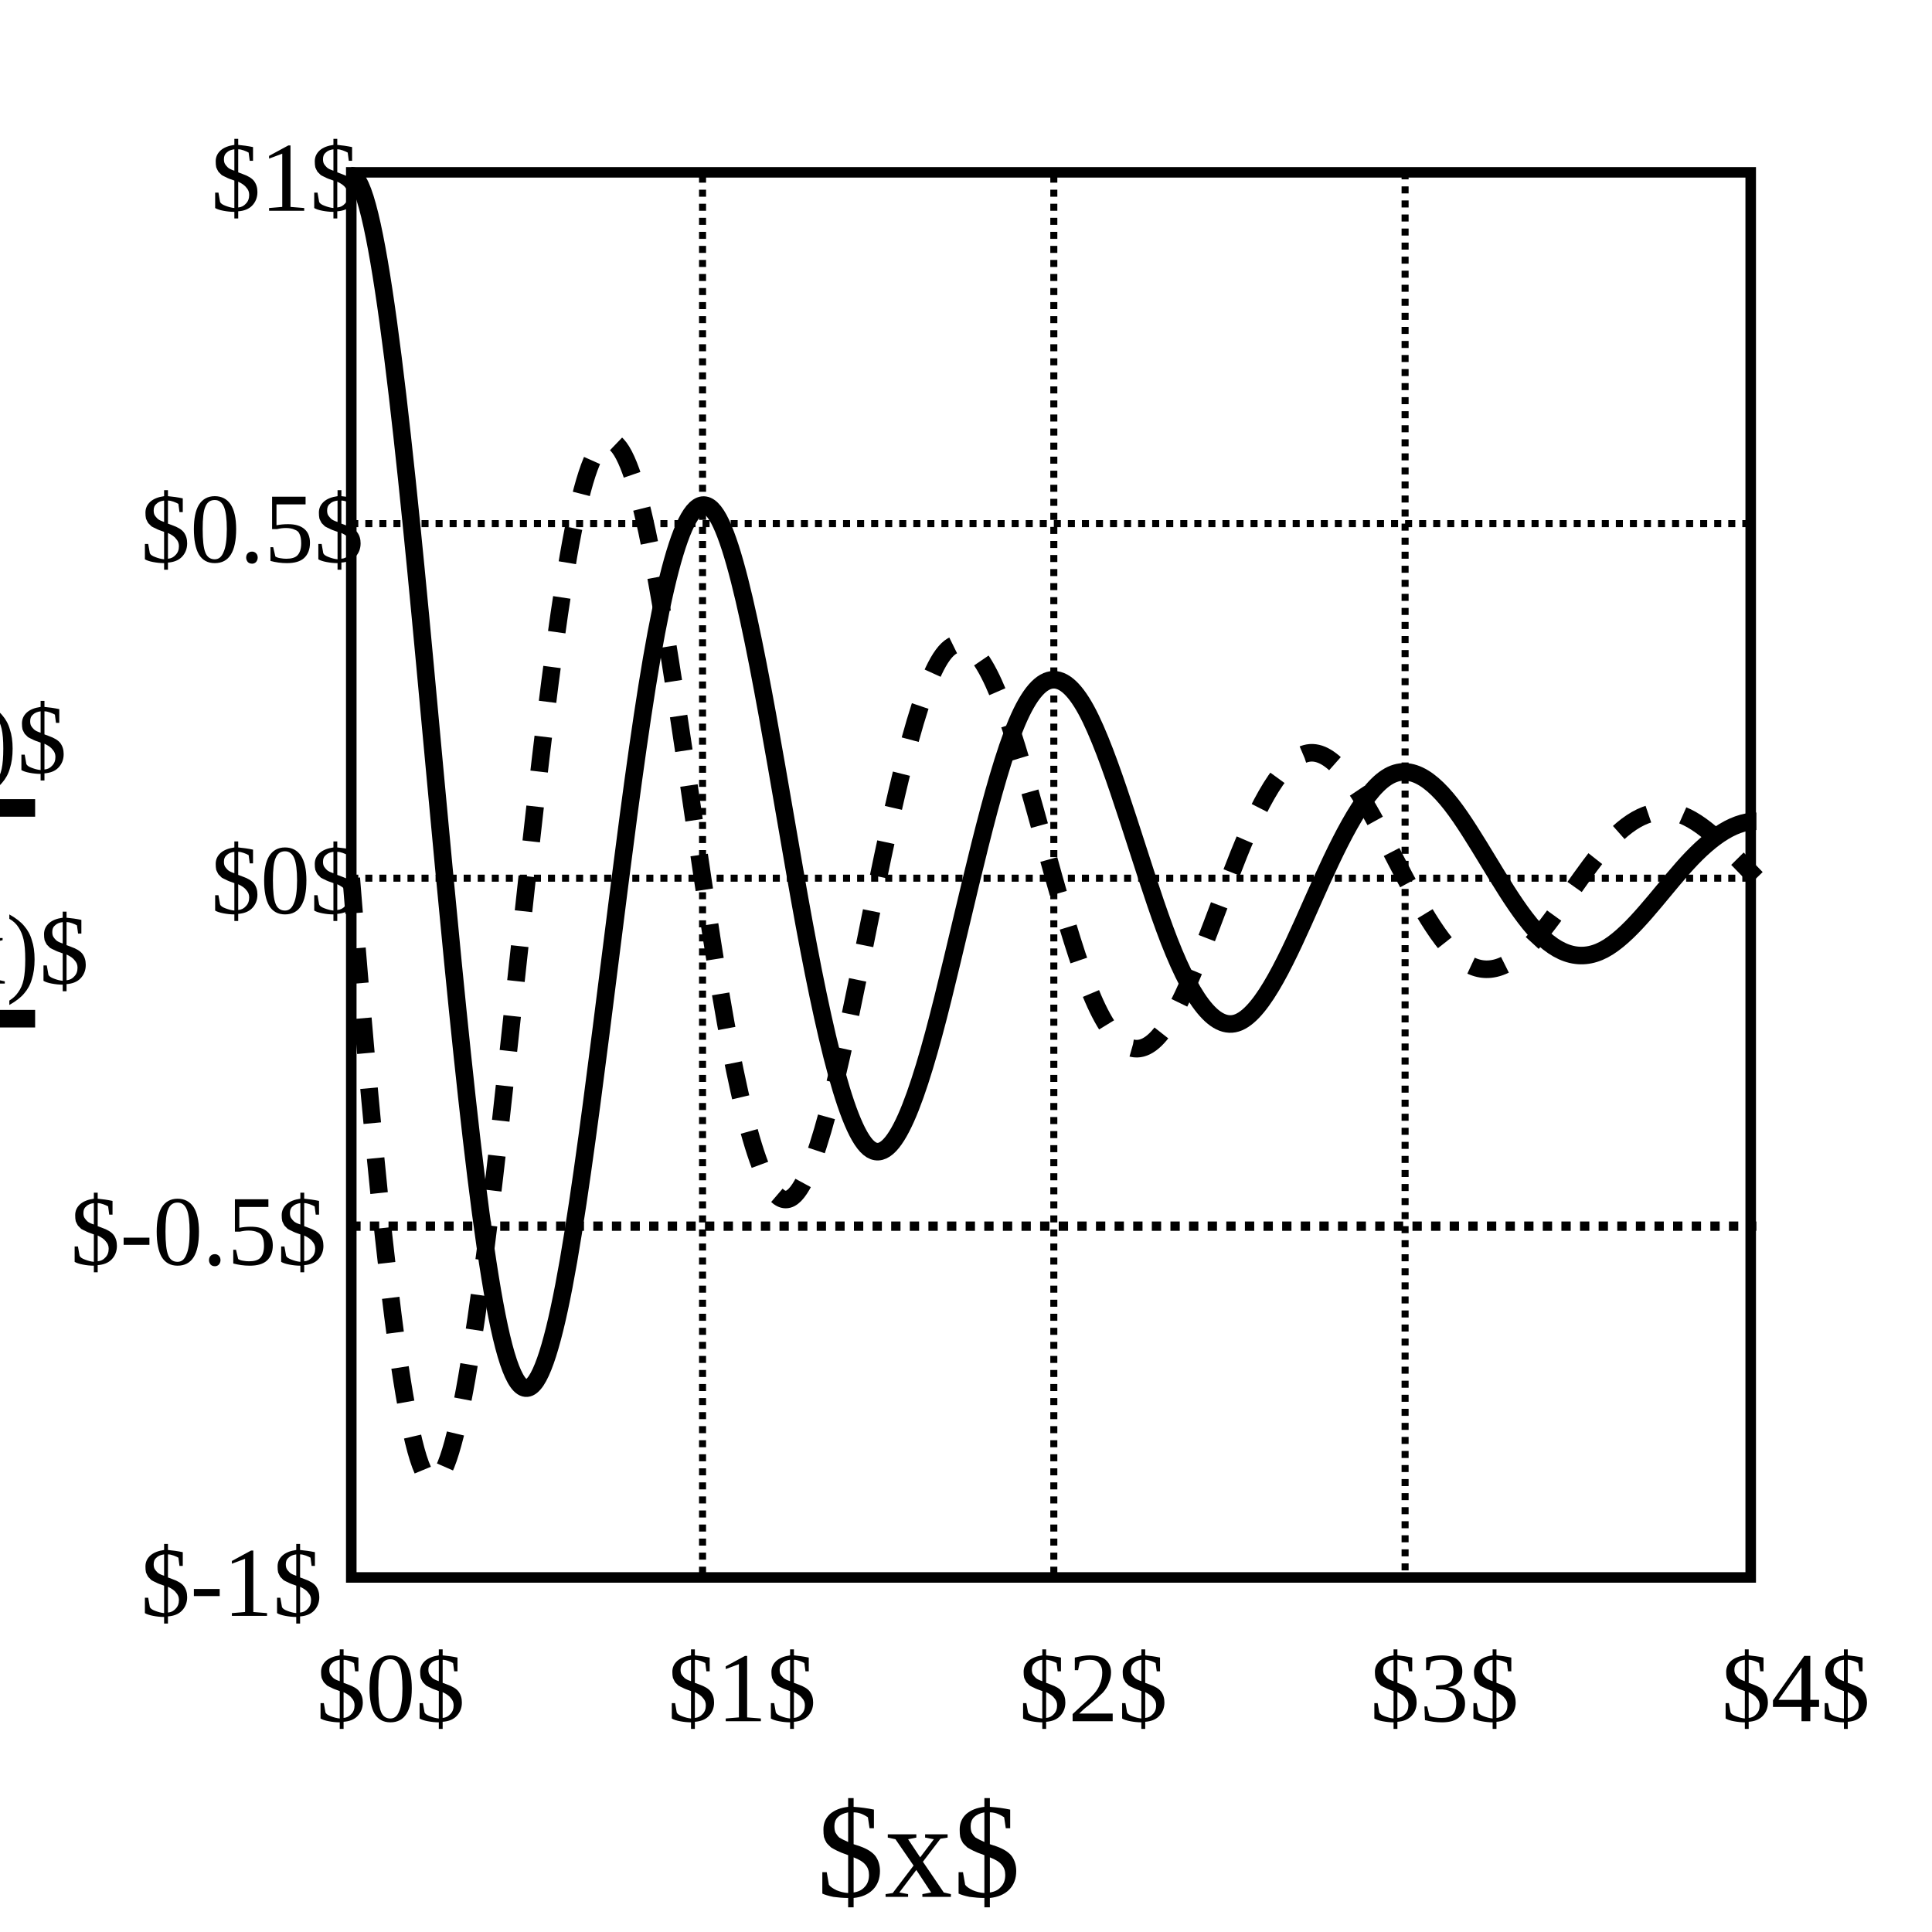
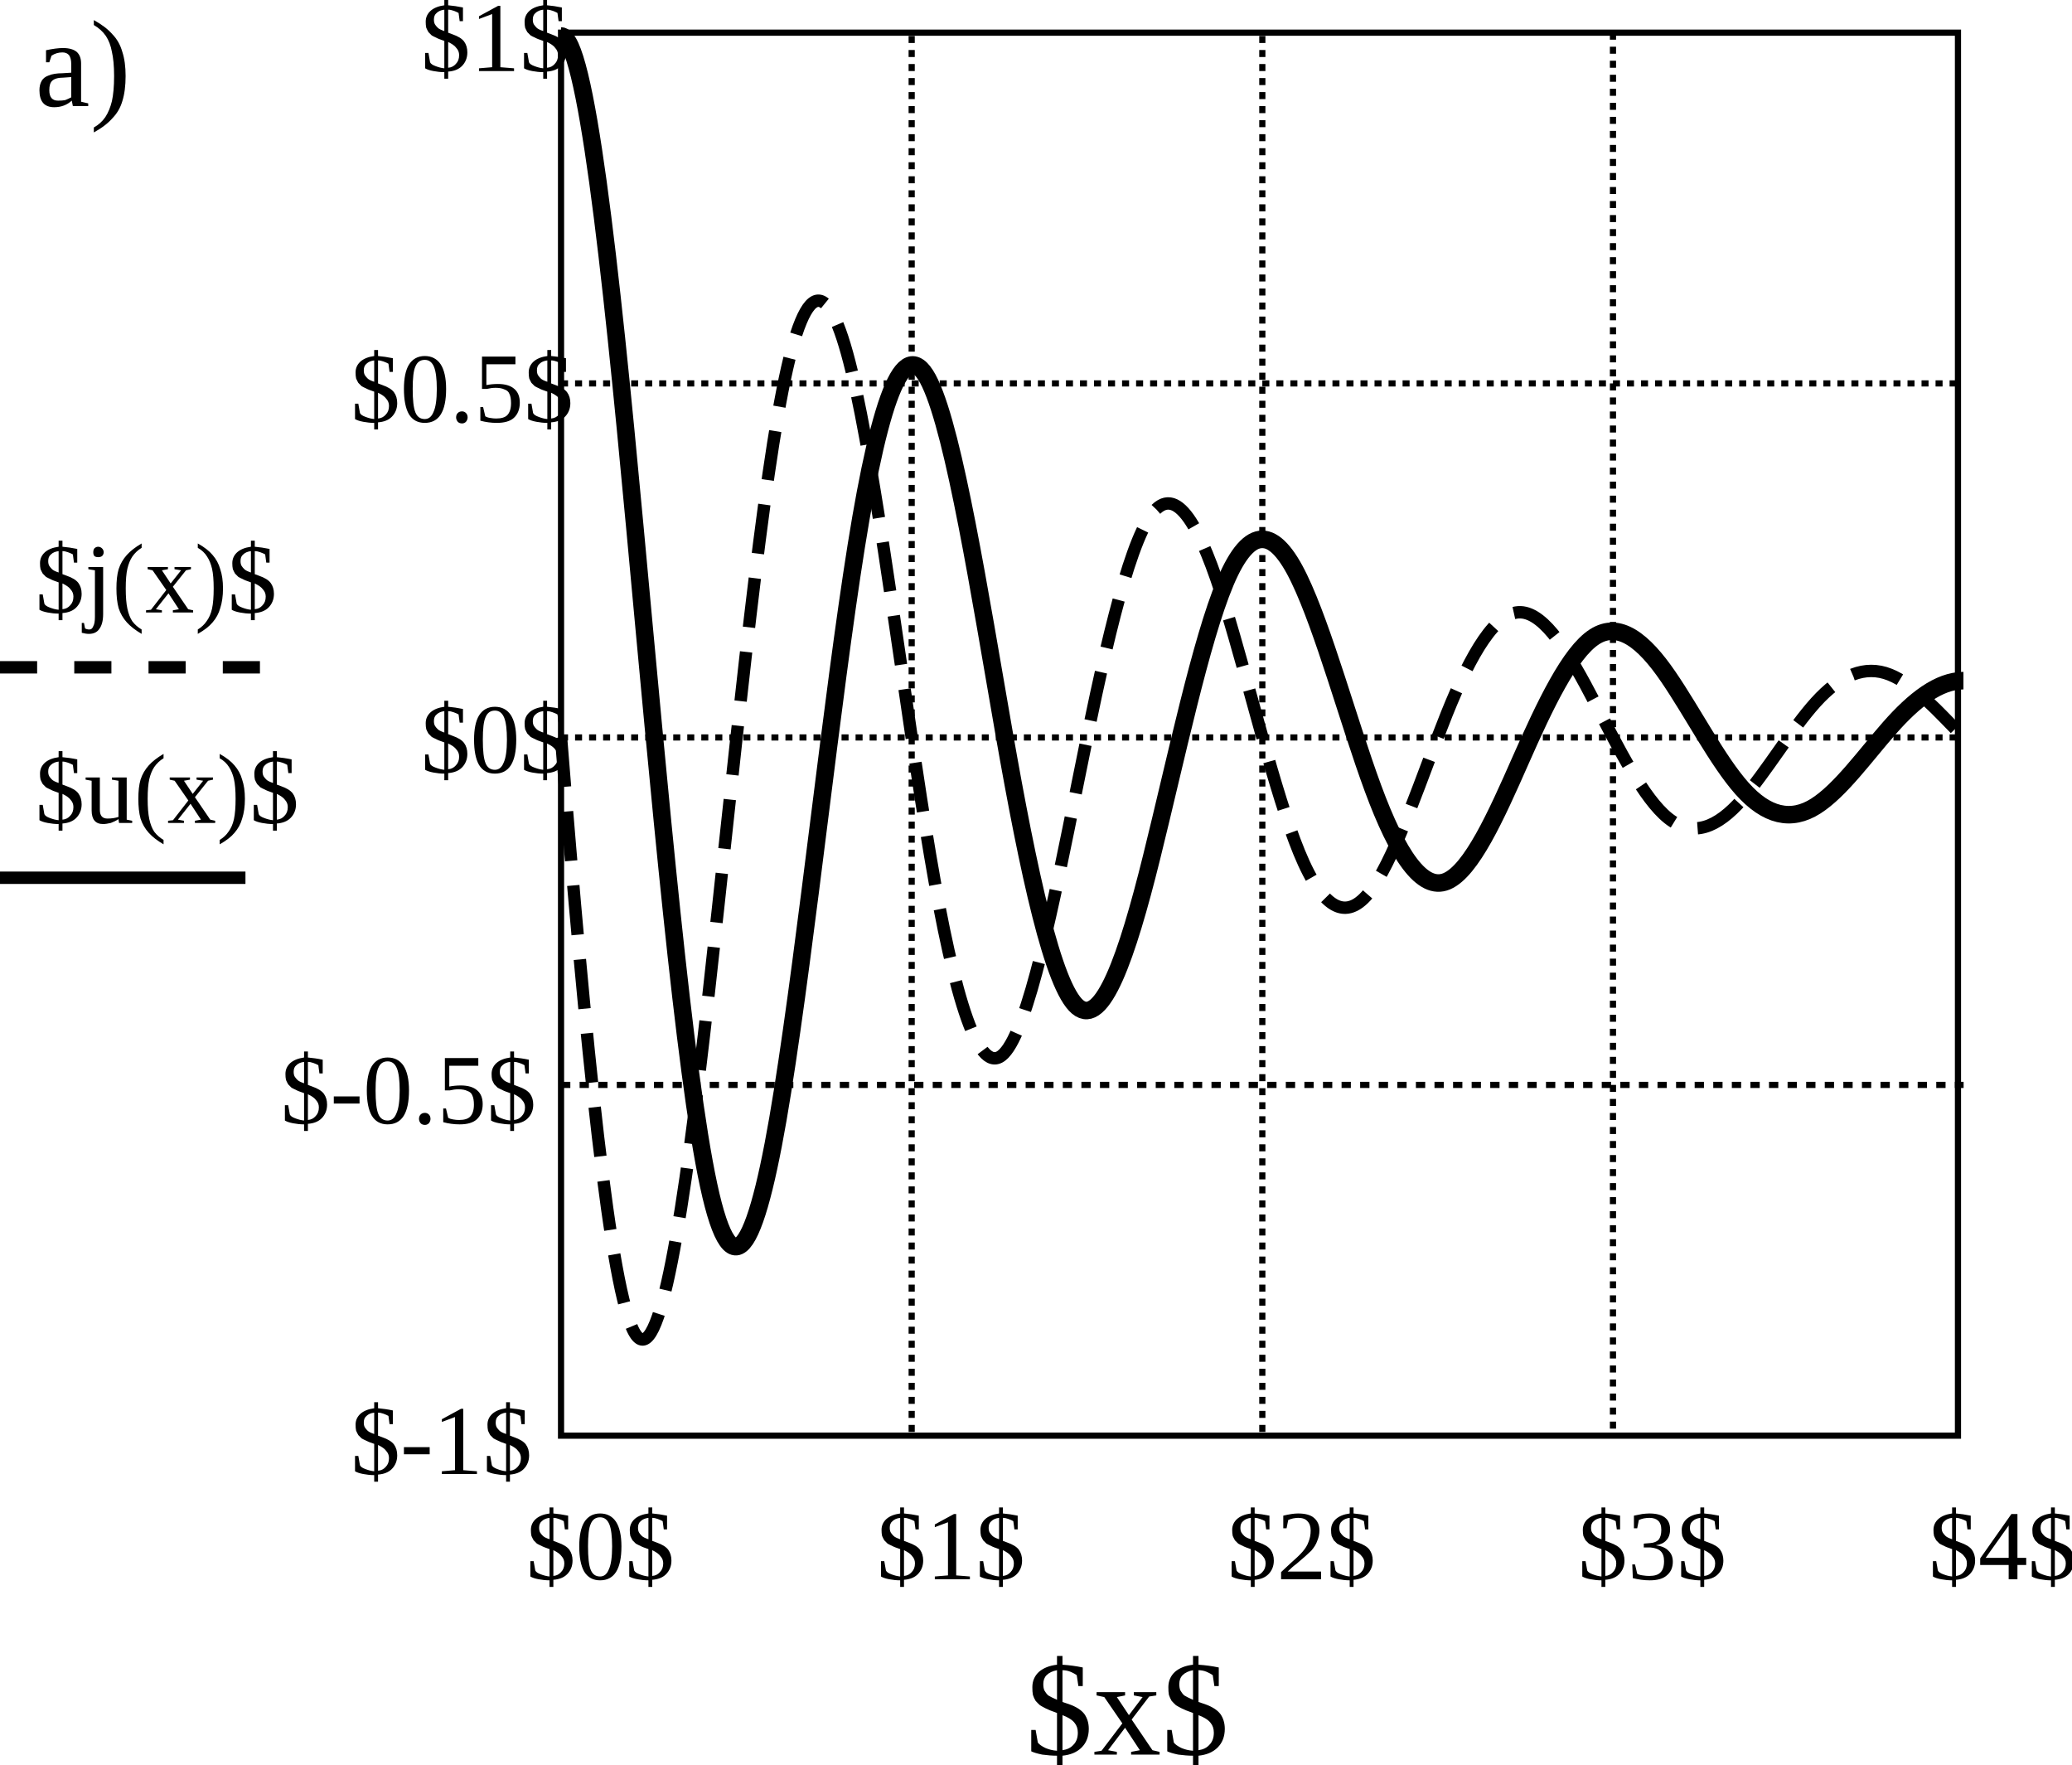
- <svg xmlns="http://www.w3.org/2000/svg" id="svg2528" version="1.1" viewBox="0 0 55 55" height="5.5cm" width="5.5cm">
+ <svg xmlns="http://www.w3.org/2000/svg" id="svg2528" version="1.1" viewBox="0 0 59.091 50.321" height="5.032cm" width="5.909cm">
  <defs id="defs2522" />
-   <g id="layer1" transform="translate(0,-242)">
-     <rect style="opacity:1;fill:none;fill-opacity:1;stroke:#000000;stroke-width:0.3;stroke-linecap:round;stroke-linejoin:miter;stroke-miterlimit:4;stroke-dasharray:none;stroke-dashoffset:0;stroke-opacity:1;paint-order:markers stroke fill" id="rect2076" width="39.839" height="40" x="10" y="246.906" />
-     <path style="fill:none;stroke:#000000;stroke-width:0.2;stroke-linecap:butt;stroke-linejoin:miter;stroke-miterlimit:4;stroke-dasharray:0.2, 0.2;stroke-dashoffset:0;stroke-opacity:1" d="m 30,247 v 40" id="path2078" />
-     <path style="fill:none;stroke:#000000;stroke-width:0.2;stroke-linecap:butt;stroke-linejoin:miter;stroke-miterlimit:4;stroke-dasharray:0.2, 0.2;stroke-dashoffset:0;stroke-opacity:1" d="m 20,247 v 40" id="path2080" />
-     <path style="fill:none;stroke:#000000;stroke-width:0.2;stroke-linecap:butt;stroke-linejoin:miter;stroke-miterlimit:4;stroke-dasharray:0.2, 0.2;stroke-dashoffset:0;stroke-opacity:1" d="m 40,246.906 v 40" id="path2082" />
-     <path style="fill:none;stroke:#000000;stroke-width:0.2;stroke-linecap:butt;stroke-linejoin:miter;stroke-miterlimit:4;stroke-dasharray:0.2, 0.2;stroke-dashoffset:0;stroke-opacity:1" d="M 10,256.906 H 50" id="path2084" />
-     <path style="fill:none;stroke:#000000;stroke-width:0.2;stroke-linecap:butt;stroke-linejoin:miter;stroke-miterlimit:4;stroke-dasharray:0.2, 0.2;stroke-dashoffset:0;stroke-opacity:1" d="M 10,267 H 50" id="path2086" />
-     <path style="fill:none;stroke:#000000;stroke-width:0.265;stroke-linecap:butt;stroke-linejoin:miter;stroke-miterlimit:4;stroke-dasharray:0.265, 0.265;stroke-dashoffset:0;stroke-opacity:1" d="M 10,276.906 H 50" id="path2088" />
+   <g id="layer1" transform="translate(6,-245.9743)">
+     <rect style="opacity:1;fill:none;fill-opacity:1;stroke:#000000;stroke-width:0.176;stroke-linecap:round;stroke-linejoin:miter;stroke-miterlimit:4;stroke-dasharray:none;stroke-dashoffset:0;stroke-opacity:1;paint-order:markers stroke fill" id="rect2076" width="39.839" height="40" x="10" y="246.906" />
+     <path style="fill:none;stroke:#000000;stroke-width:0.176;stroke-linecap:butt;stroke-linejoin:miter;stroke-miterlimit:4;stroke-dasharray:0.2, 0.2;stroke-dashoffset:0;stroke-opacity:1" d="m 30,247 0,40" id="path2078" />
+     <path style="fill:none;stroke:#000000;stroke-width:0.176;stroke-linecap:butt;stroke-linejoin:miter;stroke-miterlimit:4;stroke-dasharray:0.2, 0.2;stroke-dashoffset:0;stroke-opacity:1" d="m 20,247 0,40" id="path2080" />
+     <path style="fill:none;stroke:#000000;stroke-width:0.176;stroke-linecap:butt;stroke-linejoin:miter;stroke-miterlimit:4;stroke-dasharray:0.2, 0.2;stroke-dashoffset:0;stroke-opacity:1" d="m 40,246.906 0,40" id="path2082" />
+     <path style="fill:none;stroke:#000000;stroke-width:0.176;stroke-linecap:butt;stroke-linejoin:miter;stroke-miterlimit:4;stroke-dasharray:0.2, 0.2;stroke-dashoffset:0;stroke-opacity:1" d="m 10,256.906 40,0" id="path2084" />
+     <path style="fill:none;stroke:#000000;stroke-width:0.176;stroke-linecap:butt;stroke-linejoin:miter;stroke-miterlimit:4;stroke-dasharray:0.2, 0.2;stroke-dashoffset:0;stroke-opacity:1" d="m 10,267 40,0" id="path2086" />
+     <path style="fill:none;stroke:#000000;stroke-width:0.176;stroke-linecap:butt;stroke-linejoin:miter;stroke-miterlimit:4;stroke-dasharray:0.265, 0.265;stroke-dashoffset:0;stroke-opacity:1" d="m 10,276.906 40,0" id="path2088" />
    <g id="layer4" style="display:inline">
-       <text id="text2298-6-3-9" y="268" x="6" style="font-style:normal;font-variant:normal;font-weight:normal;font-stretch:normal;font-size:2.822px;line-height:1.25;font-family:'Times New Roman';-inkscape-font-specification:'Times New Roman, Normal';font-variant-ligatures:normal;font-variant-caps:normal;font-variant-numeric:normal;font-feature-settings:normal;text-align:start;letter-spacing:0px;word-spacing:0px;writing-mode:lr-tb;text-anchor:start;display:inline;fill:#000000;fill-opacity:1;stroke:none;stroke-width:0.265" xml:space="preserve">
+       <text id="text2298-6-3-9" y="268" x="6" style="font-style:normal;font-variant:normal;font-weight:normal;font-stretch:normal;font-size:2.822px;line-height:1.25;font-family:'Times New Roman';-inkscape-font-specification:'Times New Roman, Normal';text-align:start;letter-spacing:0px;word-spacing:0px;writing-mode:lr-tb;text-anchor:start;display:inline;fill:#000000;fill-opacity:1;stroke:none;stroke-width:0.265" xml:space="preserve">
        <tspan style="stroke-width:0.265" y="268" x="6" id="tspan2296-0-4-6">$0$</tspan>
      </text>
-       <text id="text2310-9-6-7" y="278" x="2" style="font-style:normal;font-variant:normal;font-weight:normal;font-stretch:normal;font-size:2.822px;line-height:1.25;font-family:'Times New Roman';-inkscape-font-specification:'Times New Roman, Normal';font-variant-ligatures:normal;font-variant-caps:normal;font-variant-numeric:normal;font-feature-settings:normal;text-align:start;letter-spacing:0px;word-spacing:0px;writing-mode:lr-tb;text-anchor:start;display:inline;fill:#000000;fill-opacity:1;stroke:none;stroke-width:0.265" xml:space="preserve">
+       <text id="text2310-9-6-7" y="278" x="2" style="font-style:normal;font-variant:normal;font-weight:normal;font-stretch:normal;font-size:2.822px;line-height:1.25;font-family:'Times New Roman';-inkscape-font-specification:'Times New Roman, Normal';text-align:start;letter-spacing:0px;word-spacing:0px;writing-mode:lr-tb;text-anchor:start;display:inline;fill:#000000;fill-opacity:1;stroke:none;stroke-width:0.265" xml:space="preserve">
        <tspan style="stroke-width:0.265" y="278" x="2" id="tspan2308-3-0-4">$-0.5$</tspan>
      </text>
-       <text id="text2314-1-7-8" y="288" x="4" style="font-style:normal;font-variant:normal;font-weight:normal;font-stretch:normal;font-size:2.822px;line-height:1.25;font-family:'Times New Roman';-inkscape-font-specification:'Times New Roman, Normal';font-variant-ligatures:normal;font-variant-caps:normal;font-variant-numeric:normal;font-feature-settings:normal;text-align:start;letter-spacing:0px;word-spacing:0px;writing-mode:lr-tb;text-anchor:start;display:inline;fill:#000000;fill-opacity:1;stroke:none;stroke-width:0.265" xml:space="preserve">
+       <text id="text2314-1-7-8" y="288" x="4" style="font-style:normal;font-variant:normal;font-weight:normal;font-stretch:normal;font-size:2.822px;line-height:1.25;font-family:'Times New Roman';-inkscape-font-specification:'Times New Roman, Normal';text-align:start;letter-spacing:0px;word-spacing:0px;writing-mode:lr-tb;text-anchor:start;display:inline;fill:#000000;fill-opacity:1;stroke:none;stroke-width:0.265" xml:space="preserve">
        <tspan style="stroke-width:0.265" y="288" x="4" id="tspan2312-9-7-4">$-1$</tspan>
      </text>
-       <text id="text2306-5-5-3" y="248" x="6" style="font-style:normal;font-variant:normal;font-weight:normal;font-stretch:normal;font-size:2.822px;line-height:1.25;font-family:'Times New Roman';-inkscape-font-specification:'Times New Roman, Normal';font-variant-ligatures:normal;font-variant-caps:normal;font-variant-numeric:normal;font-feature-settings:normal;text-align:start;letter-spacing:0px;word-spacing:0px;writing-mode:lr-tb;text-anchor:start;display:inline;fill:#000000;fill-opacity:1;stroke:none;stroke-width:0.265" xml:space="preserve">
+       <text id="text2306-5-5-3" y="248" x="6" style="font-style:normal;font-variant:normal;font-weight:normal;font-stretch:normal;font-size:2.822px;line-height:1.25;font-family:'Times New Roman';-inkscape-font-specification:'Times New Roman, Normal';text-align:start;letter-spacing:0px;word-spacing:0px;writing-mode:lr-tb;text-anchor:start;display:inline;fill:#000000;fill-opacity:1;stroke:none;stroke-width:0.265" xml:space="preserve">
        <tspan style="stroke-width:0.265" y="248" x="6" id="tspan2304-2-9-0">$1$</tspan>
      </text>
-       <text id="text2518-3" y="264" x="-5" style="font-style:normal;font-variant:normal;font-weight:normal;font-stretch:normal;font-size:2.822px;line-height:1.25;font-family:'Times New Roman';-inkscape-font-specification:'Times New Roman, Normal';font-variant-ligatures:normal;font-variant-caps:normal;font-variant-numeric:normal;font-feature-settings:normal;text-align:start;letter-spacing:0px;word-spacing:0px;writing-mode:lr-tb;text-anchor:start;display:inline;fill:#000000;fill-opacity:1;stroke:none;stroke-width:0.265" xml:space="preserve">
-         <tspan style="stroke-width:0.265" y="264" x="-5" id="tspan2516-6">$j(x)$</tspan>
+       <text id="text2518-3" y="263.436" x="-5" style="font-style:normal;font-variant:normal;font-weight:normal;font-stretch:normal;font-size:2.822px;line-height:1.25;font-family:'Times New Roman';-inkscape-font-specification:'Times New Roman, Normal';text-align:start;letter-spacing:0px;word-spacing:0px;writing-mode:lr-tb;text-anchor:start;display:inline;fill:#000000;fill-opacity:1;stroke:none;stroke-width:0.265" xml:space="preserve">
+         <tspan style="stroke-width:0.265" y="263.436" x="-5" id="tspan2516-6">$j(x)$</tspan>
      </text>
-       <text id="text2518-1-8" y="270" x="-5" style="font-style:normal;font-variant:normal;font-weight:normal;font-stretch:normal;font-size:2.822px;line-height:1.25;font-family:'Times New Roman';-inkscape-font-specification:'Times New Roman, Normal';font-variant-ligatures:normal;font-variant-caps:normal;font-variant-numeric:normal;font-feature-settings:normal;text-align:start;letter-spacing:0px;word-spacing:0px;writing-mode:lr-tb;text-anchor:start;display:inline;fill:#000000;fill-opacity:1;stroke:none;stroke-width:0.265" xml:space="preserve">
-         <tspan style="stroke-width:0.265" y="270" x="-5" id="tspan2516-0-5">$u(x)$</tspan>
+       <text id="text2518-1-8" y="269.436" x="-5" style="font-style:normal;font-variant:normal;font-weight:normal;font-stretch:normal;font-size:2.822px;line-height:1.25;font-family:'Times New Roman';-inkscape-font-specification:'Times New Roman, Normal';text-align:start;letter-spacing:0px;word-spacing:0px;writing-mode:lr-tb;text-anchor:start;display:inline;fill:#000000;fill-opacity:1;stroke:none;stroke-width:0.265" xml:space="preserve">
+         <tspan style="stroke-width:0.265" y="269.436" x="-5" id="tspan2516-0-5">$u(x)$</tspan>
      </text>
-       <path id="path4335-9" d="M -6,271 H 1" style="fill:none;stroke:#000000;stroke-width:0.5;stroke-linecap:butt;stroke-linejoin:miter;stroke-miterlimit:4;stroke-dasharray:none;stroke-opacity:1" />
-       <path id="path4337-9" d="M -6,265 H 2" style="fill:none;stroke:#000000;stroke-width:0.5;stroke-linecap:butt;stroke-linejoin:miter;stroke-miterlimit:4;stroke-dasharray:1, 1;stroke-dashoffset:0;stroke-opacity:1" />
-       <text id="text2310-9-6-1-8" y="258" x="4" style="font-style:normal;font-variant:normal;font-weight:normal;font-stretch:normal;font-size:2.822px;line-height:1.25;font-family:'Times New Roman';-inkscape-font-specification:'Times New Roman, Normal';font-variant-ligatures:normal;font-variant-caps:normal;font-variant-numeric:normal;font-feature-settings:normal;text-align:start;letter-spacing:0px;word-spacing:0px;writing-mode:lr-tb;text-anchor:start;display:inline;fill:#000000;fill-opacity:1;stroke:none;stroke-width:0.265" xml:space="preserve">
+       <path id="path4335-9" d="m -6,271 7,0" style="fill:none;stroke:#000000;stroke-width:0.353;stroke-linecap:butt;stroke-linejoin:miter;stroke-miterlimit:4;stroke-dasharray:none;stroke-opacity:1" />
+       <path id="path4337-9" d="m -6,265 8,0" style="fill:none;stroke:#000000;stroke-width:0.353;stroke-linecap:butt;stroke-linejoin:miter;stroke-miterlimit:4;stroke-dasharray:1.059, 1.059;stroke-dashoffset:0;stroke-opacity:1" />
+       <text id="text2310-9-6-1-8" y="258" x="4" style="font-style:normal;font-variant:normal;font-weight:normal;font-stretch:normal;font-size:2.822px;line-height:1.25;font-family:'Times New Roman';-inkscape-font-specification:'Times New Roman, Normal';text-align:start;letter-spacing:0px;word-spacing:0px;writing-mode:lr-tb;text-anchor:start;display:inline;fill:#000000;fill-opacity:1;stroke:none;stroke-width:0.265" xml:space="preserve">
        <tspan style="stroke-width:0.265" y="258" x="4" id="tspan2308-3-0-0-9">$0.5$</tspan>
      </text>
-       <text id="text2298-9" y="291" x="29" style="font-style:normal;font-variant:normal;font-weight:normal;font-stretch:normal;font-size:2.822px;line-height:1.25;font-family:'Times New Roman';-inkscape-font-specification:'Times New Roman, Normal';font-variant-ligatures:normal;font-variant-caps:normal;font-variant-numeric:normal;font-feature-settings:normal;text-align:start;letter-spacing:0px;word-spacing:0px;writing-mode:lr-tb;text-anchor:start;display:inline;fill:#000000;fill-opacity:1;stroke:none;stroke-width:0.265" xml:space="preserve">
+       <text id="text2298-9" y="291" x="29" style="font-style:normal;font-variant:normal;font-weight:normal;font-stretch:normal;font-size:2.822px;line-height:1.25;font-family:'Times New Roman';-inkscape-font-specification:'Times New Roman, Normal';text-align:start;letter-spacing:0px;word-spacing:0px;writing-mode:lr-tb;text-anchor:start;display:inline;fill:#000000;fill-opacity:1;stroke:none;stroke-width:0.265" xml:space="preserve">
        <tspan style="stroke-width:0.265" y="291" x="29" id="tspan2296-9">$2$</tspan>
      </text>
-       <text id="text2302-2" y="291" x="39" style="font-style:normal;font-variant:normal;font-weight:normal;font-stretch:normal;font-size:2.822px;line-height:1.25;font-family:'Times New Roman';-inkscape-font-specification:'Times New Roman, Normal';font-variant-ligatures:normal;font-variant-caps:normal;font-variant-numeric:normal;font-feature-settings:normal;text-align:start;letter-spacing:0px;word-spacing:0px;writing-mode:lr-tb;text-anchor:start;display:inline;fill:#000000;fill-opacity:1;stroke:none;stroke-width:0.265" xml:space="preserve">
+       <text id="text2302-2" y="291" x="39" style="font-style:normal;font-variant:normal;font-weight:normal;font-stretch:normal;font-size:2.822px;line-height:1.25;font-family:'Times New Roman';-inkscape-font-specification:'Times New Roman, Normal';text-align:start;letter-spacing:0px;word-spacing:0px;writing-mode:lr-tb;text-anchor:start;display:inline;fill:#000000;fill-opacity:1;stroke:none;stroke-width:0.265" xml:space="preserve">
        <tspan style="stroke-width:0.265" y="291" x="39" id="tspan2300-3">$3$</tspan>
      </text>
-       <text id="text2306-5" y="291" x="49" style="font-style:normal;font-variant:normal;font-weight:normal;font-stretch:normal;font-size:2.822px;line-height:1.25;font-family:'Times New Roman';-inkscape-font-specification:'Times New Roman, Normal';font-variant-ligatures:normal;font-variant-caps:normal;font-variant-numeric:normal;font-feature-settings:normal;text-align:start;letter-spacing:0px;word-spacing:0px;writing-mode:lr-tb;text-anchor:start;display:inline;fill:#000000;fill-opacity:1;stroke:none;stroke-width:0.265" xml:space="preserve">
+       <text id="text2306-5" y="291" x="49" style="font-style:normal;font-variant:normal;font-weight:normal;font-stretch:normal;font-size:2.822px;line-height:1.25;font-family:'Times New Roman';-inkscape-font-specification:'Times New Roman, Normal';text-align:start;letter-spacing:0px;word-spacing:0px;writing-mode:lr-tb;text-anchor:start;display:inline;fill:#000000;fill-opacity:1;stroke:none;stroke-width:0.265" xml:space="preserve">
        <tspan style="stroke-width:0.265" y="291" x="49" id="tspan2304-2">$4$</tspan>
      </text>
-       <text id="text2310-0" y="291" x="19" style="font-style:normal;font-variant:normal;font-weight:normal;font-stretch:normal;font-size:2.822px;line-height:1.25;font-family:'Times New Roman';-inkscape-font-specification:'Times New Roman, Normal';font-variant-ligatures:normal;font-variant-caps:normal;font-variant-numeric:normal;font-feature-settings:normal;text-align:start;letter-spacing:0px;word-spacing:0px;writing-mode:lr-tb;text-anchor:start;display:inline;fill:#000000;fill-opacity:1;stroke:none;stroke-width:0.265" xml:space="preserve">
+       <text id="text2310-0" y="291" x="19" style="font-style:normal;font-variant:normal;font-weight:normal;font-stretch:normal;font-size:2.822px;line-height:1.25;font-family:'Times New Roman';-inkscape-font-specification:'Times New Roman, Normal';text-align:start;letter-spacing:0px;word-spacing:0px;writing-mode:lr-tb;text-anchor:start;display:inline;fill:#000000;fill-opacity:1;stroke:none;stroke-width:0.265" xml:space="preserve">
        <tspan style="stroke-width:0.265" y="291" x="19" id="tspan2308-6">$1$</tspan>
      </text>
-       <text id="text2314-0" y="291" x="9" style="font-style:normal;font-variant:normal;font-weight:normal;font-stretch:normal;font-size:2.822px;line-height:1.25;font-family:'Times New Roman';-inkscape-font-specification:'Times New Roman, Normal';font-variant-ligatures:normal;font-variant-caps:normal;font-variant-numeric:normal;font-feature-settings:normal;text-align:start;letter-spacing:0px;word-spacing:0px;writing-mode:lr-tb;text-anchor:start;display:inline;fill:#000000;fill-opacity:1;stroke:none;stroke-width:0.265" xml:space="preserve">
+       <text id="text2314-0" y="291" x="9" style="font-style:normal;font-variant:normal;font-weight:normal;font-stretch:normal;font-size:2.822px;line-height:1.25;font-family:'Times New Roman';-inkscape-font-specification:'Times New Roman, Normal';text-align:start;letter-spacing:0px;word-spacing:0px;writing-mode:lr-tb;text-anchor:start;display:inline;fill:#000000;fill-opacity:1;stroke:none;stroke-width:0.265" xml:space="preserve">
        <tspan style="stroke-width:0.265" y="291" x="9" id="tspan2312-2">$0$</tspan>
      </text>
-       <text xml:space="preserve" style="font-style:normal;font-variant:normal;font-weight:normal;font-stretch:normal;font-size:2.822px;line-height:1.25;font-family:'Times New Roman';-inkscape-font-specification:'Times New Roman, Normal';font-variant-ligatures:normal;font-variant-caps:normal;font-variant-numeric:normal;font-feature-settings:normal;text-align:start;letter-spacing:0px;word-spacing:0px;writing-mode:lr-tb;text-anchor:start;fill:#000000;fill-opacity:1;stroke:none;stroke-width:0.265" x="9" y="268" id="text15489">
-         <tspan id="tspan15487" x="9" y="270.505" style="stroke-width:0.265" />
+       <text xml:space="preserve" style="font-style:normal;font-variant:normal;font-weight:normal;font-stretch:normal;font-size:2.822px;line-height:1.25;font-family:'Times New Roman';-inkscape-font-specification:'Times New Roman, Normal';text-align:start;letter-spacing:0px;word-spacing:0px;writing-mode:lr-tb;text-anchor:start;fill:#000000;fill-opacity:1;stroke:none;stroke-width:0.265" x="9" y="268" id="text15489">
+         <tspan id="tspan15487" x="9" y="268" style="stroke-width:0.265" />
      </text>
-       <text xml:space="preserve" style="font-style:normal;font-variant:normal;font-weight:normal;font-stretch:normal;font-size:4.233px;line-height:1.25;font-family:sans-serif;-inkscape-font-specification:'sans-serif, Normal';font-variant-ligatures:normal;font-variant-caps:normal;font-variant-numeric:normal;font-feature-settings:normal;text-align:center;letter-spacing:0px;word-spacing:0px;writing-mode:lr-tb;text-anchor:middle;fill:#000000;fill-opacity:1;stroke:none;stroke-width:0.265" x="30" y="296" id="text853">
-         <tspan id="tspan851" x="30" y="296" style="font-style:normal;font-variant:normal;font-weight:normal;font-stretch:normal;font-size:3.881px;font-family:'Times New Roman';-inkscape-font-specification:'Times New Roman, Normal';font-variant-ligatures:normal;font-variant-caps:normal;font-variant-numeric:normal;font-feature-settings:normal;text-align:center;writing-mode:lr-tb;text-anchor:middle;stroke-width:0.265">$x$</tspan>
+       <text xml:space="preserve" style="font-style:normal;font-variant:normal;font-weight:normal;font-stretch:normal;font-size:4.233px;line-height:1.25;font-family:sans-serif;-inkscape-font-specification:'sans-serif, Normal';text-align:center;letter-spacing:0px;word-spacing:0px;writing-mode:lr-tb;text-anchor:middle;fill:#000000;fill-opacity:1;stroke:none;stroke-width:0.265" x="30" y="296" id="text853">
+         <tspan id="tspan851" x="30" y="296" style="font-style:normal;font-variant:normal;font-weight:normal;font-stretch:normal;font-size:3.881px;font-family:'Times New Roman';-inkscape-font-specification:'Times New Roman, Normal';text-align:center;writing-mode:lr-tb;text-anchor:middle;stroke-width:0.265">$x$</tspan>
      </text>
    </g>
-     <path style="opacity:1;fill:none;fill-opacity:1;stroke:#000000;stroke-width:0.5;stroke-linecap:butt;stroke-linejoin:round;stroke-miterlimit:4;stroke-dasharray:none;stroke-dashoffset:0;stroke-opacity:1;paint-order:markers fill stroke" d=" M 10.0 247 C 10.702 247.006 11.404 253.436 12.105 261 C 12.807 268.564 13.509 276.512 14.211 279.77 C 14.912 283.028 15.614 281.502 16.316 277.098 C 17.018 272.694 17.719 265.937 18.421 261.542 C 19.123 257.147 19.825 255.412 20.526 256.901 C 21.228 258.391 21.93 262.831 22.632 266.846 C 23.333 270.86 24.035 274.102 24.737 274.685 C 25.439 275.268 26.14 273.254 26.842 270.424 C 27.544 267.594 28.246 264.239 28.947 262.574 C 29.649 260.91 30.351 261.012 31.053 262.468 C 31.754 263.925 32.456 266.543 33.158 268.448 C 33.86 270.352 34.561 271.4 35.263 271.101 C 35.965 270.802 36.667 269.243 37.368 267.653 C 38.07 266.063 38.772 264.588 39.474 264.133 C 40.175 263.678 40.877 264.241 41.579 265.266 C 42.281 266.291 42.982 267.665 43.684 268.454 C 44.386 269.244 45.088 269.404 45.789 268.957 C 46.491 268.51 47.193 267.524 47.895 266.725 C 48.596 265.927 49.298 265.38 50.0 265.38" title="exp(-0.1*x)*(cos(x) + 0.1*sin(x))" id="path1161" />
-     <path id="path1253" title="-exp(-0.1*x)*sin(x)" d=" M 10.0 267 C 10.702 275.817 11.404 282.833 12.105 283.986 C 12.807 285.139 13.509 280.58 14.211 274.306 C 14.912 268.033 15.614 260.689 16.316 257.105 C 17.018 253.522 17.719 253.862 18.421 257.136 C 19.123 260.41 19.825 266.193 20.526 270.352 C 21.228 274.51 21.93 276.737 22.632 276.013 C 23.333 275.289 24.035 271.808 24.737 268.304 C 25.439 264.801 26.14 261.594 26.842 260.643 C 27.544 259.692 28.246 260.985 28.947 263.265 C 29.649 265.545 30.351 268.562 31.053 270.272 C 31.754 271.983 32.456 272.289 33.158 271.275 C 33.86 270.261 34.561 268.076 35.263 266.327 C 35.965 264.578 36.667 263.404 37.368 263.43 C 38.07 263.455 38.772 264.627 39.474 265.981 C 40.175 267.335 40.877 268.74 41.579 269.302 C 42.281 269.865 42.982 269.57 43.684 268.773 C 44.386 267.975 45.088 266.77 45.789 265.995 C 46.491 265.221 47.193 264.929 47.895 265.207 C 48.596 265.486 49.298 266.286 50.0 267" style="opacity:1;fill:none;fill-opacity:1;stroke:#000000;stroke-width:0.5;stroke-linecap:butt;stroke-linejoin:round;stroke-miterlimit:4;stroke-dasharray:1,1;stroke-dashoffset:0;stroke-opacity:1;paint-order:markers fill stroke" />
+     <path style="opacity:1;fill:none;fill-opacity:1;stroke:#000000;stroke-width:0.5;stroke-linecap:butt;stroke-linejoin:round;stroke-miterlimit:4;stroke-dasharray:none;stroke-dashoffset:0;stroke-opacity:1;paint-order:markers fill stroke" d="m 10,247 c 0.702,0.006 1.404,6.436 2.105,14 0.702,7.564 1.404,15.512 2.105,18.77 0.702,3.258 1.404,1.732 2.105,-2.672 0.702,-4.404 1.404,-11.161 2.105,-15.556 0.702,-4.395 1.404,-6.13 2.105,-4.64 0.702,1.49 1.404,5.93 2.105,9.944 0.702,4.014 1.404,7.256 2.105,7.839 0.702,0.583 1.404,-1.43 2.105,-4.261 0.702,-2.83 1.404,-6.185 2.105,-7.85 0.702,-1.665 1.404,-1.562 2.105,-0.106 0.702,1.456 1.404,4.075 2.105,5.979 0.702,1.904 1.404,2.952 2.105,2.653 0.702,-0.299 1.404,-1.858 2.105,-3.448 0.702,-1.59 1.404,-3.065 2.105,-3.52 0.702,-0.455 1.404,0.108 2.105,1.133 0.702,1.025 1.404,2.399 2.105,3.189 0.702,0.79 1.404,0.949 2.105,0.502 0.702,-0.447 1.404,-1.433 2.105,-2.231 0.702,-0.798 1.404,-1.345 2.105,-1.345" title="exp(-0.1*x)*(cos(x) + 0.1*sin(x))" id="path1161" />
+     <path id="path1253" title="-exp(-0.1*x)*sin(x)" d="m 10,267 c 0.702,8.817 1.404,15.833 2.105,16.986 0.702,1.153 1.404,-3.406 2.105,-9.68 0.702,-6.274 1.404,-13.618 2.105,-17.201 0.702,-3.583 1.404,-3.243 2.105,0.031 0.702,3.274 1.404,9.057 2.105,13.216 0.702,4.159 1.404,6.385 2.105,5.661 0.702,-0.724 1.404,-4.205 2.105,-7.709 0.702,-3.503 1.404,-6.71 2.105,-7.661 0.702,-0.951 1.404,0.342 2.105,2.622 0.702,2.28 1.404,5.297 2.105,7.008 0.702,1.711 1.404,2.016 2.105,1.002 0.702,-1.014 1.404,-3.198 2.105,-4.948 0.702,-1.749 1.404,-2.923 2.105,-2.897 0.702,0.026 1.404,1.198 2.105,2.551 0.702,1.354 1.404,2.759 2.105,3.321 0.702,0.562 1.404,0.268 2.105,-0.53 0.702,-0.797 1.404,-2.002 2.105,-2.777 0.702,-0.775 1.404,-1.067 2.105,-0.788 C 48.596,265.486 49.298,266.286 50,267" style="opacity:1;fill:none;fill-opacity:1;stroke:#000000;stroke-width:0.353;stroke-linecap:butt;stroke-linejoin:round;stroke-miterlimit:4;stroke-dasharray:1.411, 0.706;stroke-dashoffset:0;stroke-opacity:1;paint-order:markers fill stroke" />
+     <text xml:space="preserve" style="color:#000000;font-style:normal;font-variant:normal;font-weight:normal;font-stretch:normal;font-size:3.528px;line-height:125%;font-family:'Times New Roman';-inkscape-font-specification:'Times New Roman, ';text-indent:0;text-align:start;text-decoration:none;text-decoration-line:none;text-decoration-style:solid;text-decoration-color:#000000;letter-spacing:0px;word-spacing:0px;text-transform:none;direction:ltr;block-progression:tb;writing-mode:lr-tb;baseline-shift:baseline;text-anchor:start;white-space:normal;clip-rule:nonzero;display:inline;overflow:visible;visibility:visible;opacity:1;isolation:auto;mix-blend-mode:normal;color-interpolation:sRGB;color-interpolation-filters:linearRGB;solid-color:#000000;solid-opacity:1;fill:#000000;fill-opacity:1;fill-rule:nonzero;stroke:none;stroke-width:0.5;stroke-linecap:butt;stroke-linejoin:miter;stroke-miterlimit:4;stroke-dasharray:none;stroke-dashoffset:0;stroke-opacity:1;color-rendering:auto;image-rendering:auto;shape-rendering:auto;text-rendering:auto;enable-background:accumulate" x="-5" y="249" id="text4174">
+       <tspan id="tspan4176" x="-5" y="249">а)</tspan>
+     </text>
  </g>
</svg>
